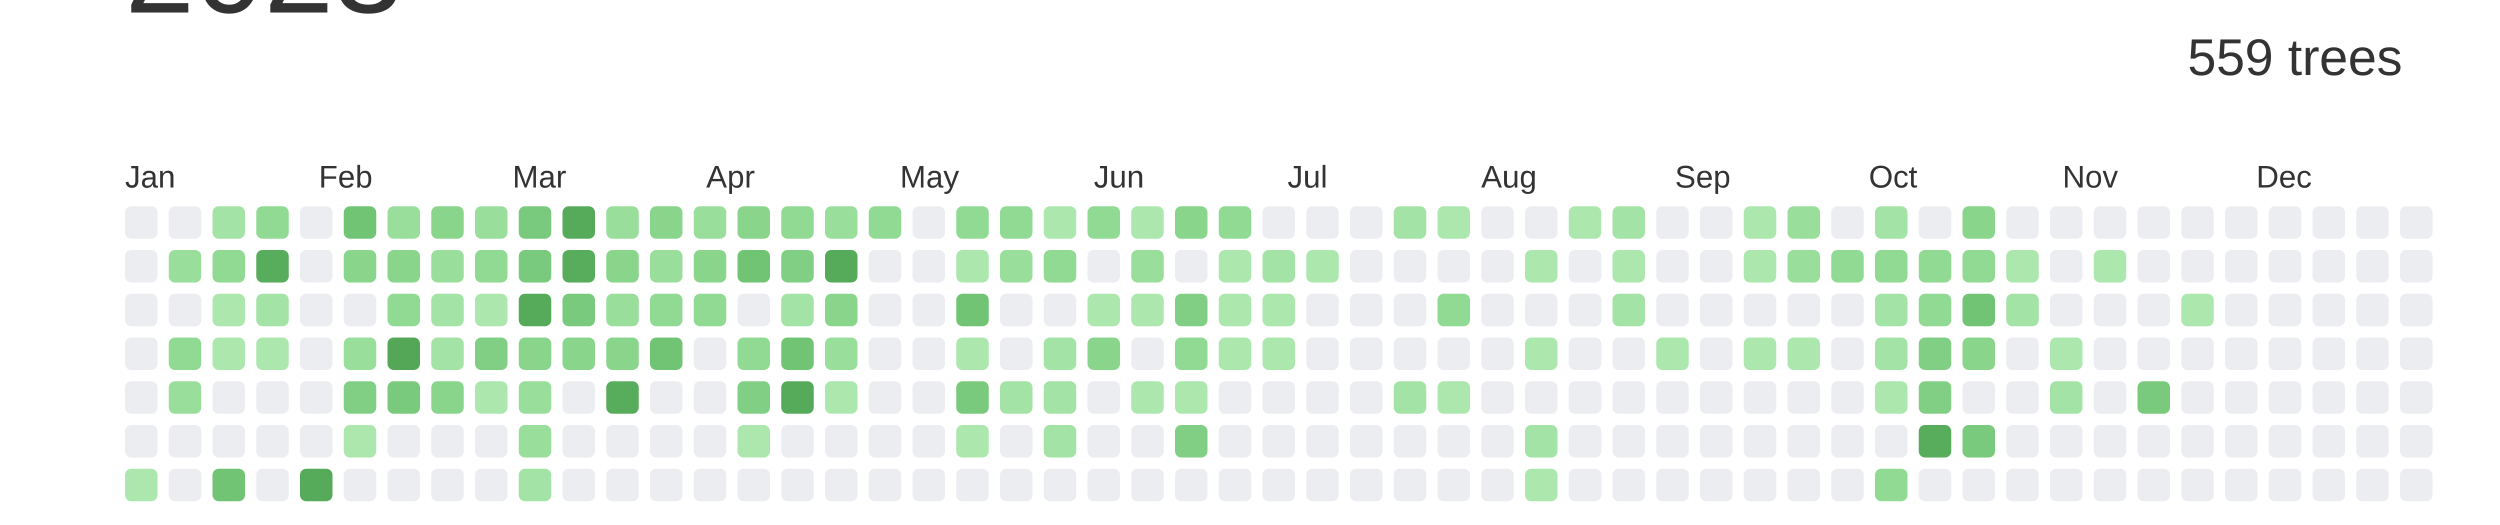
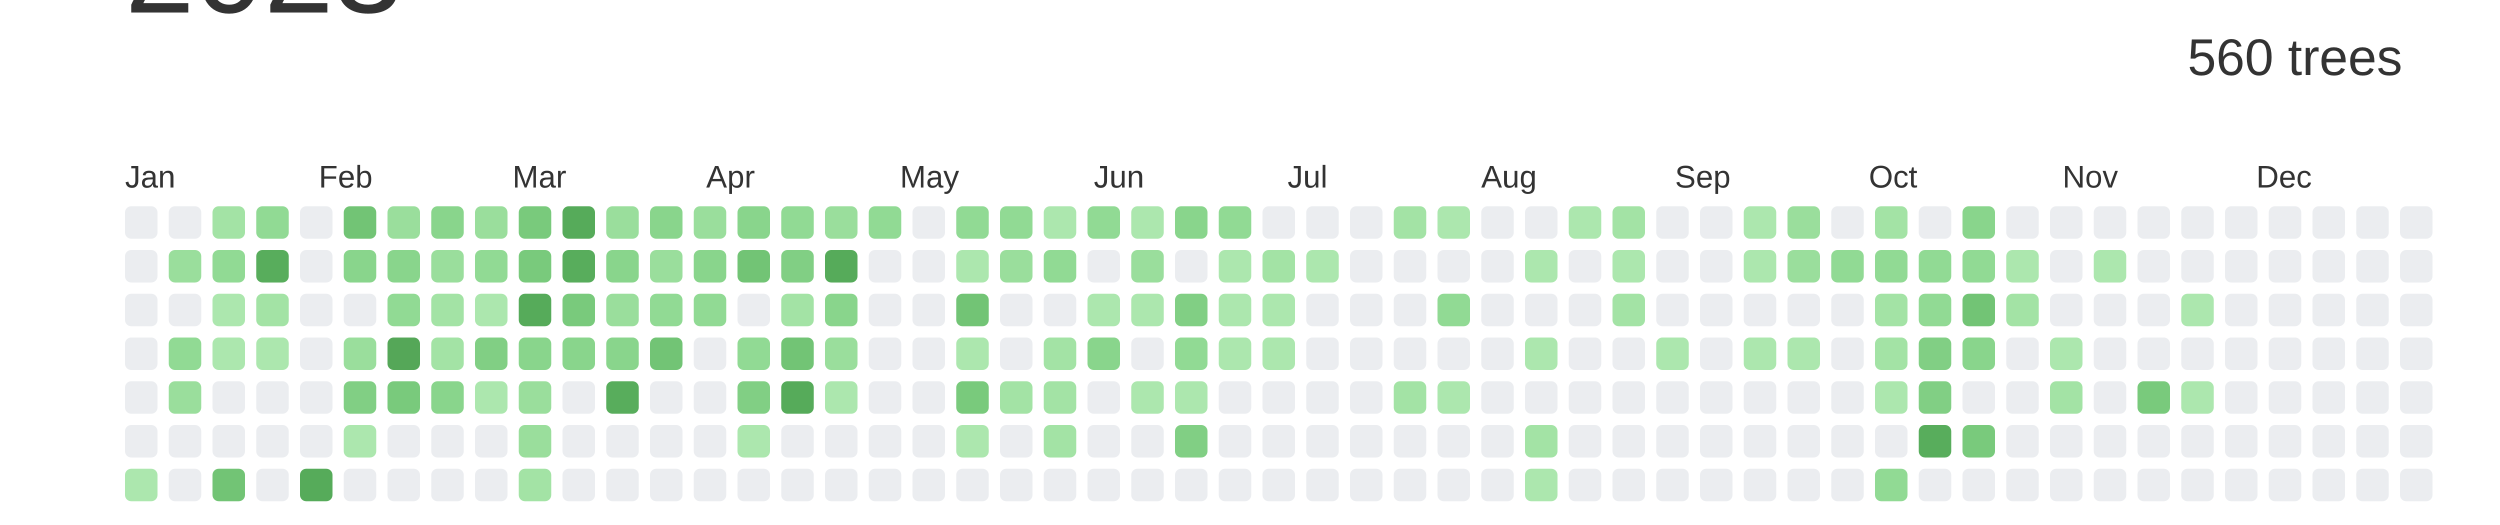
<svg xmlns="http://www.w3.org/2000/svg" baseProfile="full" height="42mm" version="1.1" viewBox="0,0,200,42" width="200mm">
  <defs />
  <rect fill="#ffffff" height="42" width="200" x="0" y="0" />
  <text alignment-baseline="hanging" fill="#333333" style="font-size:10.0px; font-family:Arial;" x="10" y="1">2023</text>
-   <text alignment-baseline="hanging" fill="#333333" style="font-size:4.125px; font-family:Arial;" x="175" y="6">559 trees</text>
+   <text alignment-baseline="hanging" fill="#333333" style="font-size:4.125px; font-family:Arial;" x="175" y="6">560 trees</text>
  <text fill="#333333" style="font-size:2.5px; font-family:Arial" x="10.0" y="15">Jan</text>
  <text fill="#333333" style="font-size:2.5px; font-family:Arial" x="25.5" y="15">Feb</text>
  <text fill="#333333" style="font-size:2.5px; font-family:Arial" x="41.0" y="15">Mar</text>
  <text fill="#333333" style="font-size:2.5px; font-family:Arial" x="56.5" y="15">Apr</text>
  <text fill="#333333" style="font-size:2.5px; font-family:Arial" x="72.0" y="15">May</text>
  <text fill="#333333" style="font-size:2.5px; font-family:Arial" x="87.5" y="15">Jun</text>
  <text fill="#333333" style="font-size:2.5px; font-family:Arial" x="103.0" y="15">Jul</text>
  <text fill="#333333" style="font-size:2.5px; font-family:Arial" x="118.5" y="15">Aug</text>
  <text fill="#333333" style="font-size:2.5px; font-family:Arial" x="134.0" y="15">Sep</text>
  <text fill="#333333" style="font-size:2.5px; font-family:Arial" x="149.5" y="15">Oct</text>
  <text fill="#333333" style="font-size:2.5px; font-family:Arial" x="165.0" y="15">Nov</text>
  <text fill="#333333" style="font-size:2.5px; font-family:Arial" x="180.5" y="15">Dec</text>
  <rect fill="#EBEDF0" height="2.6" rx="0.5" ry="0.5" width="2.6" x="10.0" y="16.5" />
  <rect fill="#EBEDF0" height="2.6" rx="0.5" ry="0.5" width="2.6" x="10.0" y="20.0" />
  <rect fill="#EBEDF0" height="2.6" rx="0.5" ry="0.5" width="2.6" x="10.0" y="23.5" />
  <rect fill="#EBEDF0" height="2.6" rx="0.5" ry="0.5" width="2.6" x="10.0" y="27.0" />
  <rect fill="#EBEDF0" height="2.6" rx="0.5" ry="0.5" width="2.6" x="10.0" y="30.5" />
  <rect fill="#EBEDF0" height="2.6" rx="0.5" ry="0.5" width="2.6" x="10.0" y="34.0" />
  <rect fill="#ace7ae" height="2.6" rx="0.5" ry="0.5" width="2.6" x="10.0" y="37.5" />
  <rect fill="#EBEDF0" height="2.6" rx="0.5" ry="0.5" width="2.6" x="13.5" y="16.5" />
  <rect fill="#9ade9c" height="2.6" rx="0.5" ry="0.5" width="2.6" x="13.5" y="20.0" />
  <rect fill="#EBEDF0" height="2.6" rx="0.5" ry="0.5" width="2.6" x="13.5" y="23.5" />
  <rect fill="#91da94" height="2.6" rx="0.5" ry="0.5" width="2.6" x="13.5" y="27.0" />
  <rect fill="#9ade9c" height="2.6" rx="0.5" ry="0.5" width="2.6" x="13.5" y="30.5" />
  <rect fill="#EBEDF0" height="2.6" rx="0.5" ry="0.5" width="2.6" x="13.5" y="34.0" />
  <rect fill="#EBEDF0" height="2.6" rx="0.5" ry="0.5" width="2.6" x="13.5" y="37.5" />
  <rect fill="#a3e3a5" height="2.6" rx="0.5" ry="0.5" width="2.6" x="17.0" y="16.5" />
  <rect fill="#91da94" height="2.6" rx="0.5" ry="0.5" width="2.6" x="17.0" y="20.0" />
  <rect fill="#ace7ae" height="2.6" rx="0.5" ry="0.5" width="2.6" x="17.0" y="23.5" />
  <rect fill="#ace7ae" height="2.6" rx="0.5" ry="0.5" width="2.6" x="17.0" y="27.0" />
  <rect fill="#EBEDF0" height="2.6" rx="0.5" ry="0.5" width="2.6" x="17.0" y="30.5" />
  <rect fill="#EBEDF0" height="2.6" rx="0.5" ry="0.5" width="2.6" x="17.0" y="34.0" />
  <rect fill="#72c475" height="2.6" rx="0.5" ry="0.5" width="2.6" x="17.0" y="37.5" />
  <rect fill="#91da94" height="2.6" rx="0.5" ry="0.5" width="2.6" x="20.5" y="16.5" />
  <rect fill="#58ad5c" height="2.6" rx="0.5" ry="0.5" width="2.6" x="20.5" y="20.0" />
  <rect fill="#a3e3a5" height="2.6" rx="0.5" ry="0.5" width="2.6" x="20.5" y="23.5" />
  <rect fill="#ace7ae" height="2.6" rx="0.5" ry="0.5" width="2.6" x="20.5" y="27.0" />
  <rect fill="#EBEDF0" height="2.6" rx="0.5" ry="0.5" width="2.6" x="20.5" y="30.5" />
  <rect fill="#EBEDF0" height="2.6" rx="0.5" ry="0.5" width="2.6" x="20.5" y="34.0" />
  <rect fill="#EBEDF0" height="2.6" rx="0.5" ry="0.5" width="2.6" x="20.5" y="37.5" />
  <rect fill="#EBEDF0" height="2.6" rx="0.5" ry="0.5" width="2.6" x="24.0" y="16.5" />
  <rect fill="#EBEDF0" height="2.6" rx="0.5" ry="0.5" width="2.6" x="24.0" y="20.0" />
  <rect fill="#EBEDF0" height="2.6" rx="0.5" ry="0.5" width="2.6" x="24.0" y="23.5" />
  <rect fill="#EBEDF0" height="2.6" rx="0.5" ry="0.5" width="2.6" x="24.0" y="27.0" />
  <rect fill="#EBEDF0" height="2.6" rx="0.5" ry="0.5" width="2.6" x="24.0" y="30.5" />
  <rect fill="#EBEDF0" height="2.6" rx="0.5" ry="0.5" width="2.6" x="24.0" y="34.0" />
  <rect fill="#56ab5a" height="2.6" rx="0.5" ry="0.5" width="2.6" x="24.0" y="37.5" />
  <rect fill="#72c475" height="2.6" rx="0.5" ry="0.5" width="2.6" x="27.5" y="16.5" />
  <rect fill="#89d58c" height="2.6" rx="0.5" ry="0.5" width="2.6" x="27.5" y="20.0" />
  <rect fill="#EBEDF0" height="2.6" rx="0.5" ry="0.5" width="2.6" x="27.5" y="23.5" />
  <rect fill="#9ade9c" height="2.6" rx="0.5" ry="0.5" width="2.6" x="27.5" y="27.0" />
  <rect fill="#81cf84" height="2.6" rx="0.5" ry="0.5" width="2.6" x="27.5" y="30.5" />
  <rect fill="#ace7ae" height="2.6" rx="0.5" ry="0.5" width="2.6" x="27.5" y="34.0" />
  <rect fill="#EBEDF0" height="2.6" rx="0.5" ry="0.5" width="2.6" x="27.5" y="37.5" />
  <rect fill="#9ade9c" height="2.6" rx="0.5" ry="0.5" width="2.6" x="31.0" y="16.5" />
  <rect fill="#89d58c" height="2.6" rx="0.5" ry="0.5" width="2.6" x="31.0" y="20.0" />
  <rect fill="#91da94" height="2.6" rx="0.5" ry="0.5" width="2.6" x="31.0" y="23.5" />
  <rect fill="#55a758" height="2.6" rx="0.5" ry="0.5" width="2.6" x="31.0" y="27.0" />
  <rect fill="#79ca7c" height="2.6" rx="0.5" ry="0.5" width="2.6" x="31.0" y="30.5" />
  <rect fill="#EBEDF0" height="2.6" rx="0.5" ry="0.5" width="2.6" x="31.0" y="34.0" />
  <rect fill="#EBEDF0" height="2.6" rx="0.5" ry="0.5" width="2.6" x="31.0" y="37.5" />
  <rect fill="#89d58c" height="2.6" rx="0.5" ry="0.5" width="2.6" x="34.5" y="16.5" />
  <rect fill="#9ade9c" height="2.6" rx="0.5" ry="0.5" width="2.6" x="34.5" y="20.0" />
  <rect fill="#a3e3a5" height="2.6" rx="0.5" ry="0.5" width="2.6" x="34.5" y="23.5" />
  <rect fill="#a3e3a5" height="2.6" rx="0.5" ry="0.5" width="2.6" x="34.5" y="27.0" />
  <rect fill="#89d58c" height="2.6" rx="0.5" ry="0.5" width="2.6" x="34.5" y="30.5" />
  <rect fill="#EBEDF0" height="2.6" rx="0.5" ry="0.5" width="2.6" x="34.5" y="34.0" />
  <rect fill="#EBEDF0" height="2.6" rx="0.5" ry="0.5" width="2.6" x="34.5" y="37.5" />
  <rect fill="#9ade9c" height="2.6" rx="0.5" ry="0.5" width="2.6" x="38.0" y="16.5" />
  <rect fill="#91da94" height="2.6" rx="0.5" ry="0.5" width="2.6" x="38.0" y="20.0" />
  <rect fill="#ace7ae" height="2.6" rx="0.5" ry="0.5" width="2.6" x="38.0" y="23.5" />
  <rect fill="#81cf84" height="2.6" rx="0.5" ry="0.5" width="2.6" x="38.0" y="27.0" />
  <rect fill="#ace7ae" height="2.6" rx="0.5" ry="0.5" width="2.6" x="38.0" y="30.5" />
  <rect fill="#EBEDF0" height="2.6" rx="0.5" ry="0.5" width="2.6" x="38.0" y="34.0" />
  <rect fill="#EBEDF0" height="2.6" rx="0.5" ry="0.5" width="2.6" x="38.0" y="37.5" />
  <rect fill="#79ca7c" height="2.6" rx="0.5" ry="0.5" width="2.6" x="41.5" y="16.5" />
  <rect fill="#79ca7c" height="2.6" rx="0.5" ry="0.5" width="2.6" x="41.5" y="20.0" />
  <rect fill="#56ab5a" height="2.6" rx="0.5" ry="0.5" width="2.6" x="41.5" y="23.5" />
  <rect fill="#89d58c" height="2.6" rx="0.5" ry="0.5" width="2.6" x="41.5" y="27.0" />
  <rect fill="#9ade9c" height="2.6" rx="0.5" ry="0.5" width="2.6" x="41.5" y="30.5" />
  <rect fill="#9ade9c" height="2.6" rx="0.5" ry="0.5" width="2.6" x="41.5" y="34.0" />
  <rect fill="#a3e3a5" height="2.6" rx="0.5" ry="0.5" width="2.6" x="41.5" y="37.5" />
  <rect fill="#56ab5a" height="2.6" rx="0.5" ry="0.5" width="2.6" x="45.0" y="16.5" />
  <rect fill="#58ad5c" height="2.6" rx="0.5" ry="0.5" width="2.6" x="45.0" y="20.0" />
  <rect fill="#79ca7c" height="2.6" rx="0.5" ry="0.5" width="2.6" x="45.0" y="23.5" />
  <rect fill="#89d58c" height="2.6" rx="0.5" ry="0.5" width="2.6" x="45.0" y="27.0" />
  <rect fill="#EBEDF0" height="2.6" rx="0.5" ry="0.5" width="2.6" x="45.0" y="30.5" />
  <rect fill="#EBEDF0" height="2.6" rx="0.5" ry="0.5" width="2.6" x="45.0" y="34.0" />
  <rect fill="#EBEDF0" height="2.6" rx="0.5" ry="0.5" width="2.6" x="45.0" y="37.5" />
  <rect fill="#9ade9c" height="2.6" rx="0.5" ry="0.5" width="2.6" x="48.5" y="16.5" />
  <rect fill="#89d58c" height="2.6" rx="0.5" ry="0.5" width="2.6" x="48.5" y="20.0" />
  <rect fill="#9ade9c" height="2.6" rx="0.5" ry="0.5" width="2.6" x="48.5" y="23.5" />
  <rect fill="#89d58c" height="2.6" rx="0.5" ry="0.5" width="2.6" x="48.5" y="27.0" />
  <rect fill="#58ad5c" height="2.6" rx="0.5" ry="0.5" width="2.6" x="48.5" y="30.5" />
  <rect fill="#EBEDF0" height="2.6" rx="0.5" ry="0.5" width="2.6" x="48.5" y="34.0" />
  <rect fill="#EBEDF0" height="2.6" rx="0.5" ry="0.5" width="2.6" x="48.5" y="37.5" />
  <rect fill="#89d58c" height="2.6" rx="0.5" ry="0.5" width="2.6" x="52.0" y="16.5" />
  <rect fill="#9ade9c" height="2.6" rx="0.5" ry="0.5" width="2.6" x="52.0" y="20.0" />
  <rect fill="#91da94" height="2.6" rx="0.5" ry="0.5" width="2.6" x="52.0" y="23.5" />
  <rect fill="#72c475" height="2.6" rx="0.5" ry="0.5" width="2.6" x="52.0" y="27.0" />
  <rect fill="#EBEDF0" height="2.6" rx="0.5" ry="0.5" width="2.6" x="52.0" y="30.5" />
  <rect fill="#EBEDF0" height="2.6" rx="0.5" ry="0.5" width="2.6" x="52.0" y="34.0" />
  <rect fill="#EBEDF0" height="2.6" rx="0.5" ry="0.5" width="2.6" x="52.0" y="37.5" />
  <rect fill="#9ade9c" height="2.6" rx="0.5" ry="0.5" width="2.6" x="55.5" y="16.5" />
  <rect fill="#89d58c" height="2.6" rx="0.5" ry="0.5" width="2.6" x="55.5" y="20.0" />
  <rect fill="#91da94" height="2.6" rx="0.5" ry="0.5" width="2.6" x="55.5" y="23.5" />
  <rect fill="#EBEDF0" height="2.6" rx="0.5" ry="0.5" width="2.6" x="55.5" y="27.0" />
  <rect fill="#EBEDF0" height="2.6" rx="0.5" ry="0.5" width="2.6" x="55.5" y="30.5" />
  <rect fill="#EBEDF0" height="2.6" rx="0.5" ry="0.5" width="2.6" x="55.5" y="34.0" />
  <rect fill="#EBEDF0" height="2.6" rx="0.5" ry="0.5" width="2.6" x="55.5" y="37.5" />
  <rect fill="#89d58c" height="2.6" rx="0.5" ry="0.5" width="2.6" x="59.0" y="16.5" />
  <rect fill="#72c475" height="2.6" rx="0.5" ry="0.5" width="2.6" x="59.0" y="20.0" />
  <rect fill="#EBEDF0" height="2.6" rx="0.5" ry="0.5" width="2.6" x="59.0" y="23.5" />
  <rect fill="#91da94" height="2.6" rx="0.5" ry="0.5" width="2.6" x="59.0" y="27.0" />
  <rect fill="#81cf84" height="2.6" rx="0.5" ry="0.5" width="2.6" x="59.0" y="30.5" />
  <rect fill="#ace7ae" height="2.6" rx="0.5" ry="0.5" width="2.6" x="59.0" y="34.0" />
  <rect fill="#EBEDF0" height="2.6" rx="0.5" ry="0.5" width="2.6" x="59.0" y="37.5" />
  <rect fill="#91da94" height="2.6" rx="0.5" ry="0.5" width="2.6" x="62.5" y="16.5" />
  <rect fill="#81cf84" height="2.6" rx="0.5" ry="0.5" width="2.6" x="62.5" y="20.0" />
  <rect fill="#a3e3a5" height="2.6" rx="0.5" ry="0.5" width="2.6" x="62.5" y="23.5" />
  <rect fill="#72c475" height="2.6" rx="0.5" ry="0.5" width="2.6" x="62.5" y="27.0" />
  <rect fill="#56ab5a" height="2.6" rx="0.5" ry="0.5" width="2.6" x="62.5" y="30.5" />
  <rect fill="#EBEDF0" height="2.6" rx="0.5" ry="0.5" width="2.6" x="62.5" y="34.0" />
  <rect fill="#EBEDF0" height="2.6" rx="0.5" ry="0.5" width="2.6" x="62.5" y="37.5" />
  <rect fill="#9ade9c" height="2.6" rx="0.5" ry="0.5" width="2.6" x="66.0" y="16.5" />
  <rect fill="#56ab5a" height="2.6" rx="0.5" ry="0.5" width="2.6" x="66.0" y="20.0" />
  <rect fill="#89d58c" height="2.6" rx="0.5" ry="0.5" width="2.6" x="66.0" y="23.5" />
  <rect fill="#9ade9c" height="2.6" rx="0.5" ry="0.5" width="2.6" x="66.0" y="27.0" />
  <rect fill="#ace7ae" height="2.6" rx="0.5" ry="0.5" width="2.6" x="66.0" y="30.5" />
  <rect fill="#EBEDF0" height="2.6" rx="0.5" ry="0.5" width="2.6" x="66.0" y="34.0" />
  <rect fill="#EBEDF0" height="2.6" rx="0.5" ry="0.5" width="2.6" x="66.0" y="37.5" />
  <rect fill="#91da94" height="2.6" rx="0.5" ry="0.5" width="2.6" x="69.5" y="16.5" />
  <rect fill="#EBEDF0" height="2.6" rx="0.5" ry="0.5" width="2.6" x="69.5" y="20.0" />
  <rect fill="#EBEDF0" height="2.6" rx="0.5" ry="0.5" width="2.6" x="69.5" y="23.5" />
  <rect fill="#EBEDF0" height="2.6" rx="0.5" ry="0.5" width="2.6" x="69.5" y="27.0" />
  <rect fill="#EBEDF0" height="2.6" rx="0.5" ry="0.5" width="2.6" x="69.5" y="30.5" />
  <rect fill="#EBEDF0" height="2.6" rx="0.5" ry="0.5" width="2.6" x="69.5" y="34.0" />
  <rect fill="#EBEDF0" height="2.6" rx="0.5" ry="0.5" width="2.6" x="69.5" y="37.5" />
  <rect fill="#EBEDF0" height="2.6" rx="0.5" ry="0.5" width="2.6" x="73.0" y="16.5" />
  <rect fill="#EBEDF0" height="2.6" rx="0.5" ry="0.5" width="2.6" x="73.0" y="20.0" />
  <rect fill="#EBEDF0" height="2.6" rx="0.5" ry="0.5" width="2.6" x="73.0" y="23.5" />
  <rect fill="#EBEDF0" height="2.6" rx="0.5" ry="0.5" width="2.6" x="73.0" y="27.0" />
  <rect fill="#EBEDF0" height="2.6" rx="0.5" ry="0.5" width="2.6" x="73.0" y="30.5" />
  <rect fill="#EBEDF0" height="2.6" rx="0.5" ry="0.5" width="2.6" x="73.0" y="34.0" />
  <rect fill="#EBEDF0" height="2.6" rx="0.5" ry="0.5" width="2.6" x="73.0" y="37.5" />
  <rect fill="#91da94" height="2.6" rx="0.5" ry="0.5" width="2.6" x="76.5" y="16.5" />
  <rect fill="#ace7ae" height="2.6" rx="0.5" ry="0.5" width="2.6" x="76.5" y="20.0" />
  <rect fill="#72c475" height="2.6" rx="0.5" ry="0.5" width="2.6" x="76.5" y="23.5" />
  <rect fill="#ace7ae" height="2.6" rx="0.5" ry="0.5" width="2.6" x="76.5" y="27.0" />
  <rect fill="#79ca7c" height="2.6" rx="0.5" ry="0.5" width="2.6" x="76.5" y="30.5" />
  <rect fill="#ace7ae" height="2.6" rx="0.5" ry="0.5" width="2.6" x="76.5" y="34.0" />
  <rect fill="#EBEDF0" height="2.6" rx="0.5" ry="0.5" width="2.6" x="76.5" y="37.5" />
  <rect fill="#91da94" height="2.6" rx="0.5" ry="0.5" width="2.6" x="80.0" y="16.5" />
  <rect fill="#9ade9c" height="2.6" rx="0.5" ry="0.5" width="2.6" x="80.0" y="20.0" />
  <rect fill="#EBEDF0" height="2.6" rx="0.5" ry="0.5" width="2.6" x="80.0" y="23.5" />
  <rect fill="#EBEDF0" height="2.6" rx="0.5" ry="0.5" width="2.6" x="80.0" y="27.0" />
  <rect fill="#a3e3a5" height="2.6" rx="0.5" ry="0.5" width="2.6" x="80.0" y="30.5" />
  <rect fill="#EBEDF0" height="2.6" rx="0.5" ry="0.5" width="2.6" x="80.0" y="34.0" />
  <rect fill="#EBEDF0" height="2.6" rx="0.5" ry="0.5" width="2.6" x="80.0" y="37.5" />
  <rect fill="#ace7ae" height="2.6" rx="0.5" ry="0.5" width="2.6" x="83.5" y="16.5" />
  <rect fill="#91da94" height="2.6" rx="0.5" ry="0.5" width="2.6" x="83.5" y="20.0" />
  <rect fill="#EBEDF0" height="2.6" rx="0.5" ry="0.5" width="2.6" x="83.5" y="23.5" />
  <rect fill="#a3e3a5" height="2.6" rx="0.5" ry="0.5" width="2.6" x="83.5" y="27.0" />
  <rect fill="#a3e3a5" height="2.6" rx="0.5" ry="0.5" width="2.6" x="83.5" y="30.5" />
  <rect fill="#a3e3a5" height="2.6" rx="0.5" ry="0.5" width="2.6" x="83.5" y="34.0" />
  <rect fill="#EBEDF0" height="2.6" rx="0.5" ry="0.5" width="2.6" x="83.5" y="37.5" />
  <rect fill="#91da94" height="2.6" rx="0.5" ry="0.5" width="2.6" x="87.0" y="16.5" />
  <rect fill="#EBEDF0" height="2.6" rx="0.5" ry="0.5" width="2.6" x="87.0" y="20.0" />
  <rect fill="#ace7ae" height="2.6" rx="0.5" ry="0.5" width="2.6" x="87.0" y="23.5" />
  <rect fill="#89d58c" height="2.6" rx="0.5" ry="0.5" width="2.6" x="87.0" y="27.0" />
  <rect fill="#EBEDF0" height="2.6" rx="0.5" ry="0.5" width="2.6" x="87.0" y="30.5" />
  <rect fill="#EBEDF0" height="2.6" rx="0.5" ry="0.5" width="2.6" x="87.0" y="34.0" />
  <rect fill="#EBEDF0" height="2.6" rx="0.5" ry="0.5" width="2.6" x="87.0" y="37.5" />
  <rect fill="#ace7ae" height="2.6" rx="0.5" ry="0.5" width="2.6" x="90.5" y="16.5" />
  <rect fill="#9ade9c" height="2.6" rx="0.5" ry="0.5" width="2.6" x="90.5" y="20.0" />
  <rect fill="#ace7ae" height="2.6" rx="0.5" ry="0.5" width="2.6" x="90.5" y="23.5" />
  <rect fill="#EBEDF0" height="2.6" rx="0.5" ry="0.5" width="2.6" x="90.5" y="27.0" />
  <rect fill="#ace7ae" height="2.6" rx="0.5" ry="0.5" width="2.6" x="90.5" y="30.5" />
  <rect fill="#EBEDF0" height="2.6" rx="0.5" ry="0.5" width="2.6" x="90.5" y="34.0" />
  <rect fill="#EBEDF0" height="2.6" rx="0.5" ry="0.5" width="2.6" x="90.5" y="37.5" />
  <rect fill="#89d58c" height="2.6" rx="0.5" ry="0.5" width="2.6" x="94.0" y="16.5" />
  <rect fill="#EBEDF0" height="2.6" rx="0.5" ry="0.5" width="2.6" x="94.0" y="20.0" />
  <rect fill="#81cf84" height="2.6" rx="0.5" ry="0.5" width="2.6" x="94.0" y="23.5" />
  <rect fill="#91da94" height="2.6" rx="0.5" ry="0.5" width="2.6" x="94.0" y="27.0" />
  <rect fill="#ace7ae" height="2.6" rx="0.5" ry="0.5" width="2.6" x="94.0" y="30.5" />
  <rect fill="#81cf84" height="2.6" rx="0.5" ry="0.5" width="2.6" x="94.0" y="34.0" />
  <rect fill="#EBEDF0" height="2.6" rx="0.5" ry="0.5" width="2.6" x="94.0" y="37.5" />
  <rect fill="#91da94" height="2.6" rx="0.5" ry="0.5" width="2.6" x="97.5" y="16.5" />
  <rect fill="#ace7ae" height="2.6" rx="0.5" ry="0.5" width="2.6" x="97.5" y="20.0" />
  <rect fill="#ace7ae" height="2.6" rx="0.5" ry="0.5" width="2.6" x="97.5" y="23.5" />
  <rect fill="#ace7ae" height="2.6" rx="0.5" ry="0.5" width="2.6" x="97.5" y="27.0" />
  <rect fill="#EBEDF0" height="2.6" rx="0.5" ry="0.5" width="2.6" x="97.5" y="30.5" />
  <rect fill="#EBEDF0" height="2.6" rx="0.5" ry="0.5" width="2.6" x="97.5" y="34.0" />
  <rect fill="#EBEDF0" height="2.6" rx="0.5" ry="0.5" width="2.6" x="97.5" y="37.5" />
  <rect fill="#EBEDF0" height="2.6" rx="0.5" ry="0.5" width="2.6" x="101.0" y="16.5" />
  <rect fill="#a3e3a5" height="2.6" rx="0.5" ry="0.5" width="2.6" x="101.0" y="20.0" />
  <rect fill="#ace7ae" height="2.6" rx="0.5" ry="0.5" width="2.6" x="101.0" y="23.5" />
  <rect fill="#ace7ae" height="2.6" rx="0.5" ry="0.5" width="2.6" x="101.0" y="27.0" />
  <rect fill="#EBEDF0" height="2.6" rx="0.5" ry="0.5" width="2.6" x="101.0" y="30.5" />
  <rect fill="#EBEDF0" height="2.6" rx="0.5" ry="0.5" width="2.6" x="101.0" y="34.0" />
  <rect fill="#EBEDF0" height="2.6" rx="0.5" ry="0.5" width="2.6" x="101.0" y="37.5" />
  <rect fill="#EBEDF0" height="2.6" rx="0.5" ry="0.5" width="2.6" x="104.5" y="16.5" />
  <rect fill="#ace7ae" height="2.6" rx="0.5" ry="0.5" width="2.6" x="104.5" y="20.0" />
  <rect fill="#EBEDF0" height="2.6" rx="0.5" ry="0.5" width="2.6" x="104.5" y="23.5" />
  <rect fill="#EBEDF0" height="2.6" rx="0.5" ry="0.5" width="2.6" x="104.5" y="27.0" />
  <rect fill="#EBEDF0" height="2.6" rx="0.5" ry="0.5" width="2.6" x="104.5" y="30.5" />
  <rect fill="#EBEDF0" height="2.6" rx="0.5" ry="0.5" width="2.6" x="104.5" y="34.0" />
  <rect fill="#EBEDF0" height="2.6" rx="0.5" ry="0.5" width="2.6" x="104.5" y="37.5" />
  <rect fill="#EBEDF0" height="2.6" rx="0.5" ry="0.5" width="2.6" x="108.0" y="16.5" />
  <rect fill="#EBEDF0" height="2.6" rx="0.5" ry="0.5" width="2.6" x="108.0" y="20.0" />
  <rect fill="#EBEDF0" height="2.6" rx="0.5" ry="0.5" width="2.6" x="108.0" y="23.5" />
  <rect fill="#EBEDF0" height="2.6" rx="0.5" ry="0.5" width="2.6" x="108.0" y="27.0" />
  <rect fill="#EBEDF0" height="2.6" rx="0.5" ry="0.5" width="2.6" x="108.0" y="30.5" />
  <rect fill="#EBEDF0" height="2.6" rx="0.5" ry="0.5" width="2.6" x="108.0" y="34.0" />
  <rect fill="#EBEDF0" height="2.6" rx="0.5" ry="0.5" width="2.6" x="108.0" y="37.5" />
  <rect fill="#a3e3a5" height="2.6" rx="0.5" ry="0.5" width="2.6" x="111.5" y="16.5" />
  <rect fill="#EBEDF0" height="2.6" rx="0.5" ry="0.5" width="2.6" x="111.5" y="20.0" />
  <rect fill="#EBEDF0" height="2.6" rx="0.5" ry="0.5" width="2.6" x="111.5" y="23.5" />
  <rect fill="#EBEDF0" height="2.6" rx="0.5" ry="0.5" width="2.6" x="111.5" y="27.0" />
  <rect fill="#a3e3a5" height="2.6" rx="0.5" ry="0.5" width="2.6" x="111.5" y="30.5" />
  <rect fill="#EBEDF0" height="2.6" rx="0.5" ry="0.5" width="2.6" x="111.5" y="34.0" />
  <rect fill="#EBEDF0" height="2.6" rx="0.5" ry="0.5" width="2.6" x="111.5" y="37.5" />
  <rect fill="#ace7ae" height="2.6" rx="0.5" ry="0.5" width="2.6" x="115.0" y="16.5" />
  <rect fill="#EBEDF0" height="2.6" rx="0.5" ry="0.5" width="2.6" x="115.0" y="20.0" />
  <rect fill="#91da94" height="2.6" rx="0.5" ry="0.5" width="2.6" x="115.0" y="23.5" />
  <rect fill="#EBEDF0" height="2.6" rx="0.5" ry="0.5" width="2.6" x="115.0" y="27.0" />
  <rect fill="#ace7ae" height="2.6" rx="0.5" ry="0.5" width="2.6" x="115.0" y="30.5" />
  <rect fill="#EBEDF0" height="2.6" rx="0.5" ry="0.5" width="2.6" x="115.0" y="34.0" />
  <rect fill="#EBEDF0" height="2.6" rx="0.5" ry="0.5" width="2.6" x="115.0" y="37.5" />
  <rect fill="#EBEDF0" height="2.6" rx="0.5" ry="0.5" width="2.6" x="118.5" y="16.5" />
  <rect fill="#EBEDF0" height="2.6" rx="0.5" ry="0.5" width="2.6" x="118.5" y="20.0" />
  <rect fill="#EBEDF0" height="2.6" rx="0.5" ry="0.5" width="2.6" x="118.5" y="23.5" />
  <rect fill="#EBEDF0" height="2.6" rx="0.5" ry="0.5" width="2.6" x="118.5" y="27.0" />
  <rect fill="#EBEDF0" height="2.6" rx="0.5" ry="0.5" width="2.6" x="118.5" y="30.5" />
  <rect fill="#EBEDF0" height="2.6" rx="0.5" ry="0.5" width="2.6" x="118.5" y="34.0" />
  <rect fill="#EBEDF0" height="2.6" rx="0.5" ry="0.5" width="2.6" x="118.5" y="37.5" />
  <rect fill="#EBEDF0" height="2.6" rx="0.5" ry="0.5" width="2.6" x="122.0" y="16.5" />
  <rect fill="#ace7ae" height="2.6" rx="0.5" ry="0.5" width="2.6" x="122.0" y="20.0" />
  <rect fill="#EBEDF0" height="2.6" rx="0.5" ry="0.5" width="2.6" x="122.0" y="23.5" />
  <rect fill="#ace7ae" height="2.6" rx="0.5" ry="0.5" width="2.6" x="122.0" y="27.0" />
  <rect fill="#EBEDF0" height="2.6" rx="0.5" ry="0.5" width="2.6" x="122.0" y="30.5" />
  <rect fill="#a3e3a5" height="2.6" rx="0.5" ry="0.5" width="2.6" x="122.0" y="34.0" />
  <rect fill="#ace7ae" height="2.6" rx="0.5" ry="0.5" width="2.6" x="122.0" y="37.5" />
  <rect fill="#ace7ae" height="2.6" rx="0.5" ry="0.5" width="2.6" x="125.5" y="16.5" />
  <rect fill="#EBEDF0" height="2.6" rx="0.5" ry="0.5" width="2.6" x="125.5" y="20.0" />
  <rect fill="#EBEDF0" height="2.6" rx="0.5" ry="0.5" width="2.6" x="125.5" y="23.5" />
  <rect fill="#EBEDF0" height="2.6" rx="0.5" ry="0.5" width="2.6" x="125.5" y="27.0" />
  <rect fill="#EBEDF0" height="2.6" rx="0.5" ry="0.5" width="2.6" x="125.5" y="30.5" />
  <rect fill="#EBEDF0" height="2.6" rx="0.5" ry="0.5" width="2.6" x="125.5" y="34.0" />
  <rect fill="#EBEDF0" height="2.6" rx="0.5" ry="0.5" width="2.6" x="125.5" y="37.5" />
  <rect fill="#a3e3a5" height="2.6" rx="0.5" ry="0.5" width="2.6" x="129.0" y="16.5" />
  <rect fill="#ace7ae" height="2.6" rx="0.5" ry="0.5" width="2.6" x="129.0" y="20.0" />
  <rect fill="#a3e3a5" height="2.6" rx="0.5" ry="0.5" width="2.6" x="129.0" y="23.5" />
  <rect fill="#EBEDF0" height="2.6" rx="0.5" ry="0.5" width="2.6" x="129.0" y="27.0" />
  <rect fill="#EBEDF0" height="2.6" rx="0.5" ry="0.5" width="2.6" x="129.0" y="30.5" />
  <rect fill="#EBEDF0" height="2.6" rx="0.5" ry="0.5" width="2.6" x="129.0" y="34.0" />
  <rect fill="#EBEDF0" height="2.6" rx="0.5" ry="0.5" width="2.6" x="129.0" y="37.5" />
  <rect fill="#EBEDF0" height="2.6" rx="0.5" ry="0.5" width="2.6" x="132.5" y="16.5" />
  <rect fill="#EBEDF0" height="2.6" rx="0.5" ry="0.5" width="2.6" x="132.5" y="20.0" />
  <rect fill="#EBEDF0" height="2.6" rx="0.5" ry="0.5" width="2.6" x="132.5" y="23.5" />
  <rect fill="#ace7ae" height="2.6" rx="0.5" ry="0.5" width="2.6" x="132.5" y="27.0" />
  <rect fill="#EBEDF0" height="2.6" rx="0.5" ry="0.5" width="2.6" x="132.5" y="30.5" />
  <rect fill="#EBEDF0" height="2.6" rx="0.5" ry="0.5" width="2.6" x="132.5" y="34.0" />
  <rect fill="#EBEDF0" height="2.6" rx="0.5" ry="0.5" width="2.6" x="132.5" y="37.5" />
  <rect fill="#EBEDF0" height="2.6" rx="0.5" ry="0.5" width="2.6" x="136.0" y="16.5" />
  <rect fill="#EBEDF0" height="2.6" rx="0.5" ry="0.5" width="2.6" x="136.0" y="20.0" />
  <rect fill="#EBEDF0" height="2.6" rx="0.5" ry="0.5" width="2.6" x="136.0" y="23.5" />
  <rect fill="#EBEDF0" height="2.6" rx="0.5" ry="0.5" width="2.6" x="136.0" y="27.0" />
  <rect fill="#EBEDF0" height="2.6" rx="0.5" ry="0.5" width="2.6" x="136.0" y="30.5" />
  <rect fill="#EBEDF0" height="2.6" rx="0.5" ry="0.5" width="2.6" x="136.0" y="34.0" />
  <rect fill="#EBEDF0" height="2.6" rx="0.5" ry="0.5" width="2.6" x="136.0" y="37.5" />
  <rect fill="#ace7ae" height="2.6" rx="0.5" ry="0.5" width="2.6" x="139.5" y="16.5" />
  <rect fill="#ace7ae" height="2.6" rx="0.5" ry="0.5" width="2.6" x="139.5" y="20.0" />
  <rect fill="#EBEDF0" height="2.6" rx="0.5" ry="0.5" width="2.6" x="139.5" y="23.5" />
  <rect fill="#ace7ae" height="2.6" rx="0.5" ry="0.5" width="2.6" x="139.5" y="27.0" />
  <rect fill="#EBEDF0" height="2.6" rx="0.5" ry="0.5" width="2.6" x="139.5" y="30.5" />
  <rect fill="#EBEDF0" height="2.6" rx="0.5" ry="0.5" width="2.6" x="139.5" y="34.0" />
  <rect fill="#EBEDF0" height="2.6" rx="0.5" ry="0.5" width="2.6" x="139.5" y="37.5" />
  <rect fill="#9ade9c" height="2.6" rx="0.5" ry="0.5" width="2.6" x="143.0" y="16.5" />
  <rect fill="#9ade9c" height="2.6" rx="0.5" ry="0.5" width="2.6" x="143.0" y="20.0" />
  <rect fill="#EBEDF0" height="2.6" rx="0.5" ry="0.5" width="2.6" x="143.0" y="23.5" />
  <rect fill="#ace7ae" height="2.6" rx="0.5" ry="0.5" width="2.6" x="143.0" y="27.0" />
  <rect fill="#EBEDF0" height="2.6" rx="0.5" ry="0.5" width="2.6" x="143.0" y="30.5" />
  <rect fill="#EBEDF0" height="2.6" rx="0.5" ry="0.5" width="2.6" x="143.0" y="34.0" />
  <rect fill="#EBEDF0" height="2.6" rx="0.5" ry="0.5" width="2.6" x="143.0" y="37.5" />
  <rect fill="#EBEDF0" height="2.6" rx="0.5" ry="0.5" width="2.6" x="146.5" y="16.5" />
  <rect fill="#91da94" height="2.6" rx="0.5" ry="0.5" width="2.6" x="146.5" y="20.0" />
  <rect fill="#EBEDF0" height="2.6" rx="0.5" ry="0.5" width="2.6" x="146.5" y="23.5" />
  <rect fill="#EBEDF0" height="2.6" rx="0.5" ry="0.5" width="2.6" x="146.5" y="27.0" />
  <rect fill="#EBEDF0" height="2.6" rx="0.5" ry="0.5" width="2.6" x="146.5" y="30.5" />
  <rect fill="#EBEDF0" height="2.6" rx="0.5" ry="0.5" width="2.6" x="146.5" y="34.0" />
  <rect fill="#EBEDF0" height="2.6" rx="0.5" ry="0.5" width="2.6" x="146.5" y="37.5" />
  <rect fill="#a3e3a5" height="2.6" rx="0.5" ry="0.5" width="2.6" x="150.0" y="16.5" />
  <rect fill="#91da94" height="2.6" rx="0.5" ry="0.5" width="2.6" x="150.0" y="20.0" />
  <rect fill="#a3e3a5" height="2.6" rx="0.5" ry="0.5" width="2.6" x="150.0" y="23.5" />
  <rect fill="#a3e3a5" height="2.6" rx="0.5" ry="0.5" width="2.6" x="150.0" y="27.0" />
  <rect fill="#ace7ae" height="2.6" rx="0.5" ry="0.5" width="2.6" x="150.0" y="30.5" />
  <rect fill="#EBEDF0" height="2.6" rx="0.5" ry="0.5" width="2.6" x="150.0" y="34.0" />
  <rect fill="#91da94" height="2.6" rx="0.5" ry="0.5" width="2.6" x="150.0" y="37.5" />
  <rect fill="#EBEDF0" height="2.6" rx="0.5" ry="0.5" width="2.6" x="153.5" y="16.5" />
  <rect fill="#91da94" height="2.6" rx="0.5" ry="0.5" width="2.6" x="153.5" y="20.0" />
  <rect fill="#91da94" height="2.6" rx="0.5" ry="0.5" width="2.6" x="153.5" y="23.5" />
  <rect fill="#81cf84" height="2.6" rx="0.5" ry="0.5" width="2.6" x="153.5" y="27.0" />
  <rect fill="#81cf84" height="2.6" rx="0.5" ry="0.5" width="2.6" x="153.5" y="30.5" />
  <rect fill="#58ad5c" height="2.6" rx="0.5" ry="0.5" width="2.6" x="153.5" y="34.0" />
  <rect fill="#EBEDF0" height="2.6" rx="0.5" ry="0.5" width="2.6" x="153.5" y="37.5" />
  <rect fill="#89d58c" height="2.6" rx="0.5" ry="0.5" width="2.6" x="157.0" y="16.5" />
  <rect fill="#91da94" height="2.6" rx="0.5" ry="0.5" width="2.6" x="157.0" y="20.0" />
  <rect fill="#72c475" height="2.6" rx="0.5" ry="0.5" width="2.6" x="157.0" y="23.5" />
  <rect fill="#89d58c" height="2.6" rx="0.5" ry="0.5" width="2.6" x="157.0" y="27.0" />
  <rect fill="#EBEDF0" height="2.6" rx="0.5" ry="0.5" width="2.6" x="157.0" y="30.5" />
  <rect fill="#79ca7c" height="2.6" rx="0.5" ry="0.5" width="2.6" x="157.0" y="34.0" />
  <rect fill="#EBEDF0" height="2.6" rx="0.5" ry="0.5" width="2.6" x="157.0" y="37.5" />
  <rect fill="#EBEDF0" height="2.6" rx="0.5" ry="0.5" width="2.6" x="160.5" y="16.5" />
  <rect fill="#ace7ae" height="2.6" rx="0.5" ry="0.5" width="2.6" x="160.5" y="20.0" />
  <rect fill="#a3e3a5" height="2.6" rx="0.5" ry="0.5" width="2.6" x="160.5" y="23.5" />
  <rect fill="#EBEDF0" height="2.6" rx="0.5" ry="0.5" width="2.6" x="160.5" y="27.0" />
  <rect fill="#EBEDF0" height="2.6" rx="0.5" ry="0.5" width="2.6" x="160.5" y="30.5" />
  <rect fill="#EBEDF0" height="2.6" rx="0.5" ry="0.5" width="2.6" x="160.5" y="34.0" />
  <rect fill="#EBEDF0" height="2.6" rx="0.5" ry="0.5" width="2.6" x="160.5" y="37.5" />
  <rect fill="#EBEDF0" height="2.6" rx="0.5" ry="0.5" width="2.6" x="164.0" y="16.5" />
  <rect fill="#EBEDF0" height="2.6" rx="0.5" ry="0.5" width="2.6" x="164.0" y="20.0" />
  <rect fill="#EBEDF0" height="2.6" rx="0.5" ry="0.5" width="2.6" x="164.0" y="23.5" />
  <rect fill="#ace7ae" height="2.6" rx="0.5" ry="0.5" width="2.6" x="164.0" y="27.0" />
  <rect fill="#a3e3a5" height="2.6" rx="0.5" ry="0.5" width="2.6" x="164.0" y="30.5" />
  <rect fill="#EBEDF0" height="2.6" rx="0.5" ry="0.5" width="2.6" x="164.0" y="34.0" />
  <rect fill="#EBEDF0" height="2.6" rx="0.5" ry="0.5" width="2.6" x="164.0" y="37.5" />
  <rect fill="#EBEDF0" height="2.6" rx="0.5" ry="0.5" width="2.6" x="167.5" y="16.5" />
  <rect fill="#ace7ae" height="2.6" rx="0.5" ry="0.5" width="2.6" x="167.5" y="20.0" />
  <rect fill="#EBEDF0" height="2.6" rx="0.5" ry="0.5" width="2.6" x="167.5" y="23.5" />
  <rect fill="#EBEDF0" height="2.6" rx="0.5" ry="0.5" width="2.6" x="167.5" y="27.0" />
  <rect fill="#EBEDF0" height="2.6" rx="0.5" ry="0.5" width="2.6" x="167.5" y="30.5" />
  <rect fill="#EBEDF0" height="2.6" rx="0.5" ry="0.5" width="2.6" x="167.5" y="34.0" />
  <rect fill="#EBEDF0" height="2.6" rx="0.5" ry="0.5" width="2.6" x="167.5" y="37.5" />
  <rect fill="#EBEDF0" height="2.6" rx="0.5" ry="0.5" width="2.6" x="171.0" y="16.5" />
  <rect fill="#EBEDF0" height="2.6" rx="0.5" ry="0.5" width="2.6" x="171.0" y="20.0" />
  <rect fill="#EBEDF0" height="2.6" rx="0.5" ry="0.5" width="2.6" x="171.0" y="23.5" />
  <rect fill="#EBEDF0" height="2.6" rx="0.5" ry="0.5" width="2.6" x="171.0" y="27.0" />
  <rect fill="#79ca7c" height="2.6" rx="0.5" ry="0.5" width="2.6" x="171.0" y="30.5" />
  <rect fill="#EBEDF0" height="2.6" rx="0.5" ry="0.5" width="2.6" x="171.0" y="34.0" />
  <rect fill="#EBEDF0" height="2.6" rx="0.5" ry="0.5" width="2.6" x="171.0" y="37.5" />
  <rect fill="#EBEDF0" height="2.6" rx="0.5" ry="0.5" width="2.6" x="174.5" y="16.5" />
  <rect fill="#EBEDF0" height="2.6" rx="0.5" ry="0.5" width="2.6" x="174.5" y="20.0" />
  <rect fill="#ace7ae" height="2.6" rx="0.5" ry="0.5" width="2.6" x="174.5" y="23.5" />
  <rect fill="#EBEDF0" height="2.6" rx="0.5" ry="0.5" width="2.6" x="174.5" y="27.0" />
-   <rect fill="#EBEDF0" height="2.6" rx="0.5" ry="0.5" width="2.6" x="174.5" y="30.5" />
+   <rect fill="#ace7ae" height="2.6" rx="0.5" ry="0.5" width="2.6" x="174.5" y="30.5" />
  <rect fill="#EBEDF0" height="2.6" rx="0.5" ry="0.5" width="2.6" x="174.5" y="34.0" />
  <rect fill="#EBEDF0" height="2.6" rx="0.5" ry="0.5" width="2.6" x="174.5" y="37.5" />
  <rect fill="#EBEDF0" height="2.6" rx="0.5" ry="0.5" width="2.6" x="178.0" y="16.5" />
  <rect fill="#EBEDF0" height="2.6" rx="0.5" ry="0.5" width="2.6" x="178.0" y="20.0" />
  <rect fill="#EBEDF0" height="2.6" rx="0.5" ry="0.5" width="2.6" x="178.0" y="23.5" />
  <rect fill="#EBEDF0" height="2.6" rx="0.5" ry="0.5" width="2.6" x="178.0" y="27.0" />
  <rect fill="#EBEDF0" height="2.6" rx="0.5" ry="0.5" width="2.6" x="178.0" y="30.5" />
  <rect fill="#EBEDF0" height="2.6" rx="0.5" ry="0.5" width="2.6" x="178.0" y="34.0" />
  <rect fill="#EBEDF0" height="2.6" rx="0.5" ry="0.5" width="2.6" x="178.0" y="37.5" />
  <rect fill="#EBEDF0" height="2.6" rx="0.5" ry="0.5" width="2.6" x="181.5" y="16.5" />
  <rect fill="#EBEDF0" height="2.6" rx="0.5" ry="0.5" width="2.6" x="181.5" y="20.0" />
  <rect fill="#EBEDF0" height="2.6" rx="0.5" ry="0.5" width="2.6" x="181.5" y="23.5" />
  <rect fill="#EBEDF0" height="2.6" rx="0.5" ry="0.5" width="2.6" x="181.5" y="27.0" />
  <rect fill="#EBEDF0" height="2.6" rx="0.5" ry="0.5" width="2.6" x="181.5" y="30.5" />
  <rect fill="#EBEDF0" height="2.6" rx="0.5" ry="0.5" width="2.6" x="181.5" y="34.0" />
  <rect fill="#EBEDF0" height="2.6" rx="0.5" ry="0.5" width="2.6" x="181.5" y="37.5" />
  <rect fill="#EBEDF0" height="2.6" rx="0.5" ry="0.5" width="2.6" x="185.0" y="16.5" />
  <rect fill="#EBEDF0" height="2.6" rx="0.5" ry="0.5" width="2.6" x="185.0" y="20.0" />
  <rect fill="#EBEDF0" height="2.6" rx="0.5" ry="0.5" width="2.6" x="185.0" y="23.5" />
  <rect fill="#EBEDF0" height="2.6" rx="0.5" ry="0.5" width="2.6" x="185.0" y="27.0" />
  <rect fill="#EBEDF0" height="2.6" rx="0.5" ry="0.5" width="2.6" x="185.0" y="30.5" />
  <rect fill="#EBEDF0" height="2.6" rx="0.5" ry="0.5" width="2.6" x="185.0" y="34.0" />
  <rect fill="#EBEDF0" height="2.6" rx="0.5" ry="0.5" width="2.6" x="185.0" y="37.5" />
  <rect fill="#EBEDF0" height="2.6" rx="0.5" ry="0.5" width="2.6" x="188.5" y="16.5" />
  <rect fill="#EBEDF0" height="2.6" rx="0.5" ry="0.5" width="2.6" x="188.5" y="20.0" />
  <rect fill="#EBEDF0" height="2.6" rx="0.5" ry="0.5" width="2.6" x="188.5" y="23.5" />
  <rect fill="#EBEDF0" height="2.6" rx="0.5" ry="0.5" width="2.6" x="188.5" y="27.0" />
  <rect fill="#EBEDF0" height="2.6" rx="0.5" ry="0.5" width="2.6" x="188.5" y="30.5" />
  <rect fill="#EBEDF0" height="2.6" rx="0.5" ry="0.5" width="2.6" x="188.5" y="34.0" />
  <rect fill="#EBEDF0" height="2.6" rx="0.5" ry="0.5" width="2.6" x="188.5" y="37.5" />
  <rect fill="#EBEDF0" height="2.6" rx="0.5" ry="0.5" width="2.6" x="192.0" y="16.5" />
  <rect fill="#EBEDF0" height="2.6" rx="0.5" ry="0.5" width="2.6" x="192.0" y="20.0" />
  <rect fill="#EBEDF0" height="2.6" rx="0.5" ry="0.5" width="2.6" x="192.0" y="23.5" />
  <rect fill="#EBEDF0" height="2.6" rx="0.5" ry="0.5" width="2.6" x="192.0" y="27.0" />
  <rect fill="#EBEDF0" height="2.6" rx="0.5" ry="0.5" width="2.6" x="192.0" y="30.5" />
  <rect fill="#EBEDF0" height="2.6" rx="0.5" ry="0.5" width="2.6" x="192.0" y="34.0" />
  <rect fill="#EBEDF0" height="2.6" rx="0.5" ry="0.5" width="2.6" x="192.0" y="37.5" />
</svg>
